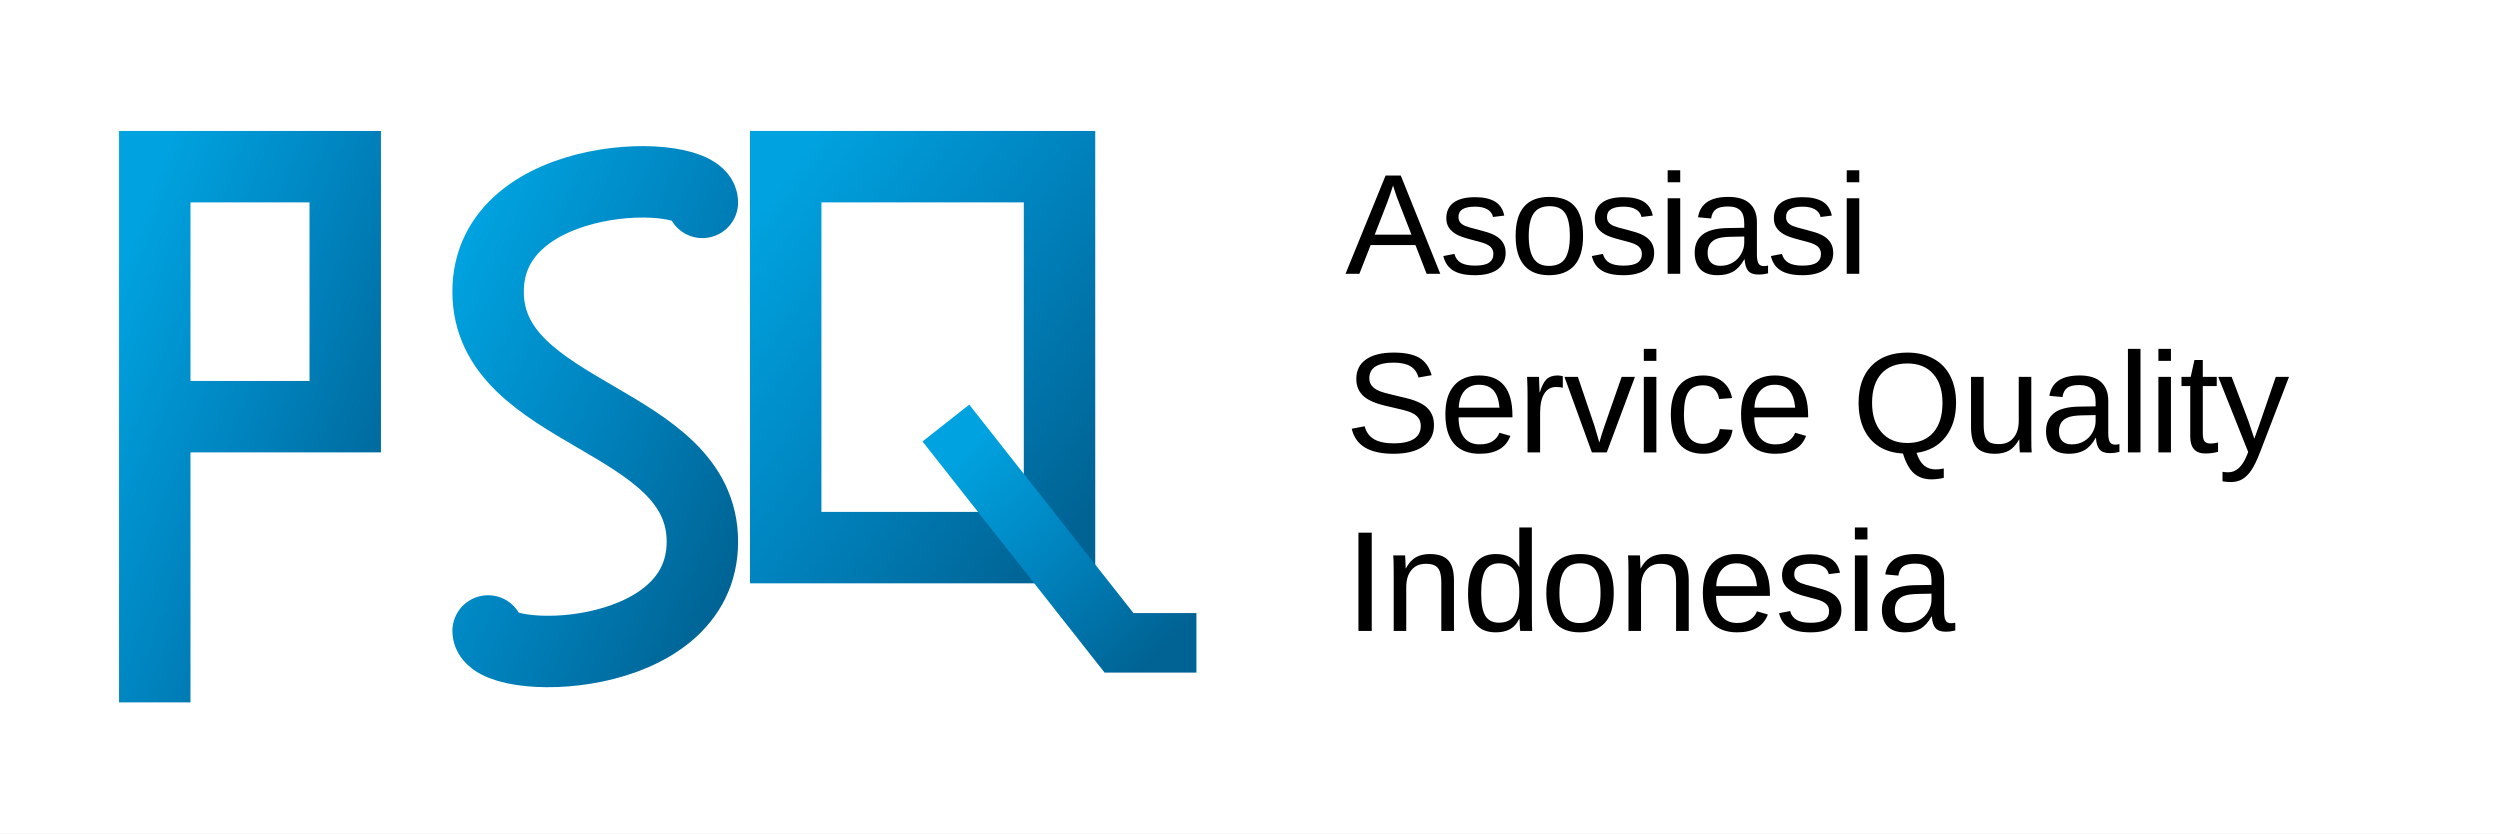
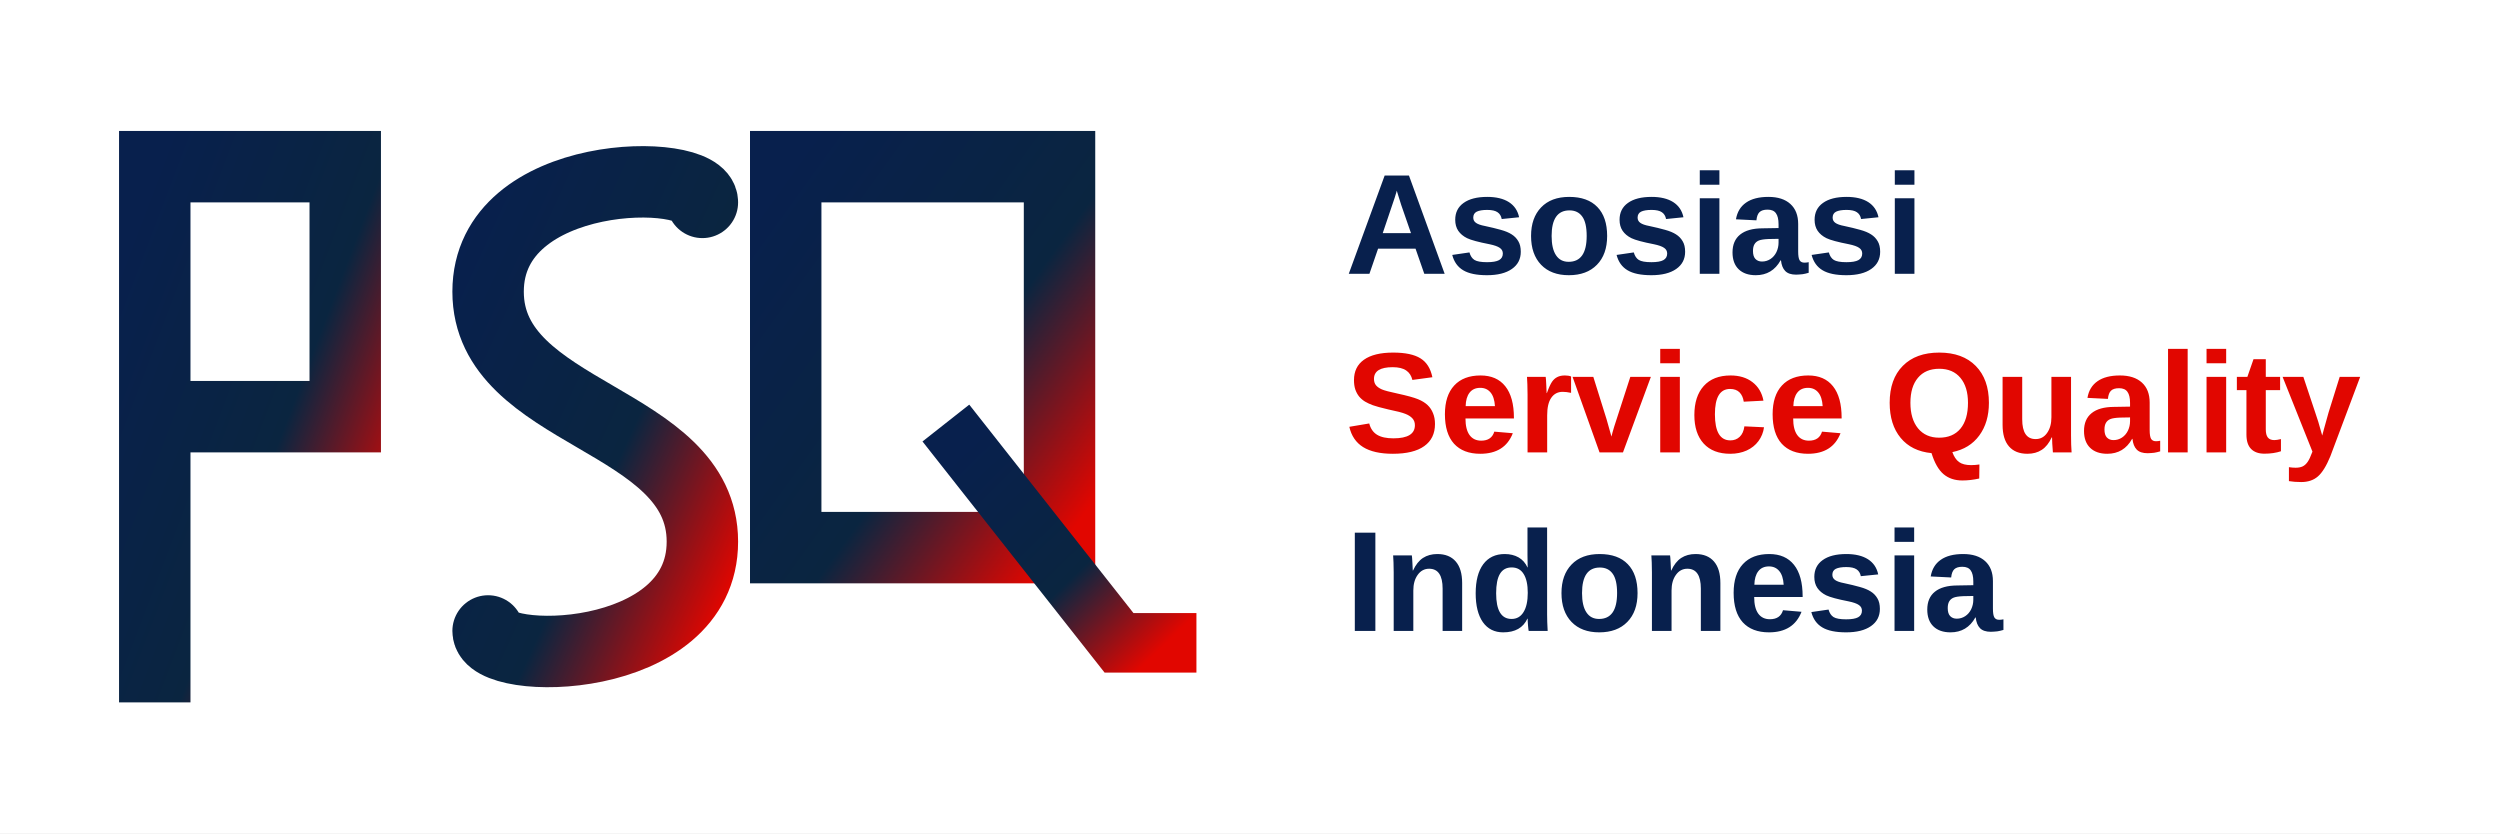
<svg xmlns="http://www.w3.org/2000/svg" viewBox="0 0 420 140" width="100%" height="100%">
  <rect width="420" height="140" fill="#ffffff" />
  <defs>
    <linearGradient id="asqiGrad" x1="0%" y1="0%" x2="100%" y2="100%">
-       <stop offset="0%" stop-color="#00a3e0" />
-       <stop offset="50%" stop-color="#0083be" />
-       <stop offset="100%" stop-color="#006394" />
+       <stop offset="0%" stop-color="#08204D" />
+       <stop offset="60%" stop-color="#0a2540" />
+       <stop offset="100%" stop-color="#E10600" />
    </linearGradient>
  </defs>
  <g transform="translate(10, 10)">
    <g fill="none" stroke="url(#asqiGrad)" stroke-width="12" stroke-linecap="square" stroke-linejoin="miter">
      <path d="M 16,102 L 16,18 L 48,18 L 48,60 M 16,60 L 48,60" />
      <path d="M 108,24 C 108,18 72,18 72,39 C 72,60 108,60 108,81 C 108,102 72,102 72,96" stroke-linecap="round" stroke-linejoin="round" />
      <path d="M 122,18 L 168,18 L 168,82 L 122,82 Z" />
      <path d="M 152,65 L 178,98 L 186,98" stroke-width="10" />
      <path d="M 198,18 L 198,102" />
    </g>
-     <g font-family="Arial, 'Helvetica Neue', Helvetica, sans-serif" fill="#000000">
-       <text x="216" y="36" font-size="24" font-weight="normal" letter-spacing="-0.2px">Asosiasi</text>
-       <text x="216" y="66" font-size="24" font-weight="normal" letter-spacing="-0.2px">Service Quality</text>
-       <text x="216" y="96" font-size="24" font-weight="normal" letter-spacing="-0.2px">Indonesia</text>
+     <g font-family="Arial, 'Helvetica Neue', Helvetica, sans-serif" fill="#08204D">
+       <text x="216" y="36" font-size="24" font-weight="bold" letter-spacing="-0.2px">Asosiasi</text>
+       <text x="216" y="66" font-size="24" font-weight="bold" fill="#E10600" letter-spacing="-0.2px">Service Quality</text>
+       <text x="216" y="96" font-size="24" font-weight="bold" letter-spacing="-0.2px">Indonesia</text>
    </g>
  </g>
</svg>
